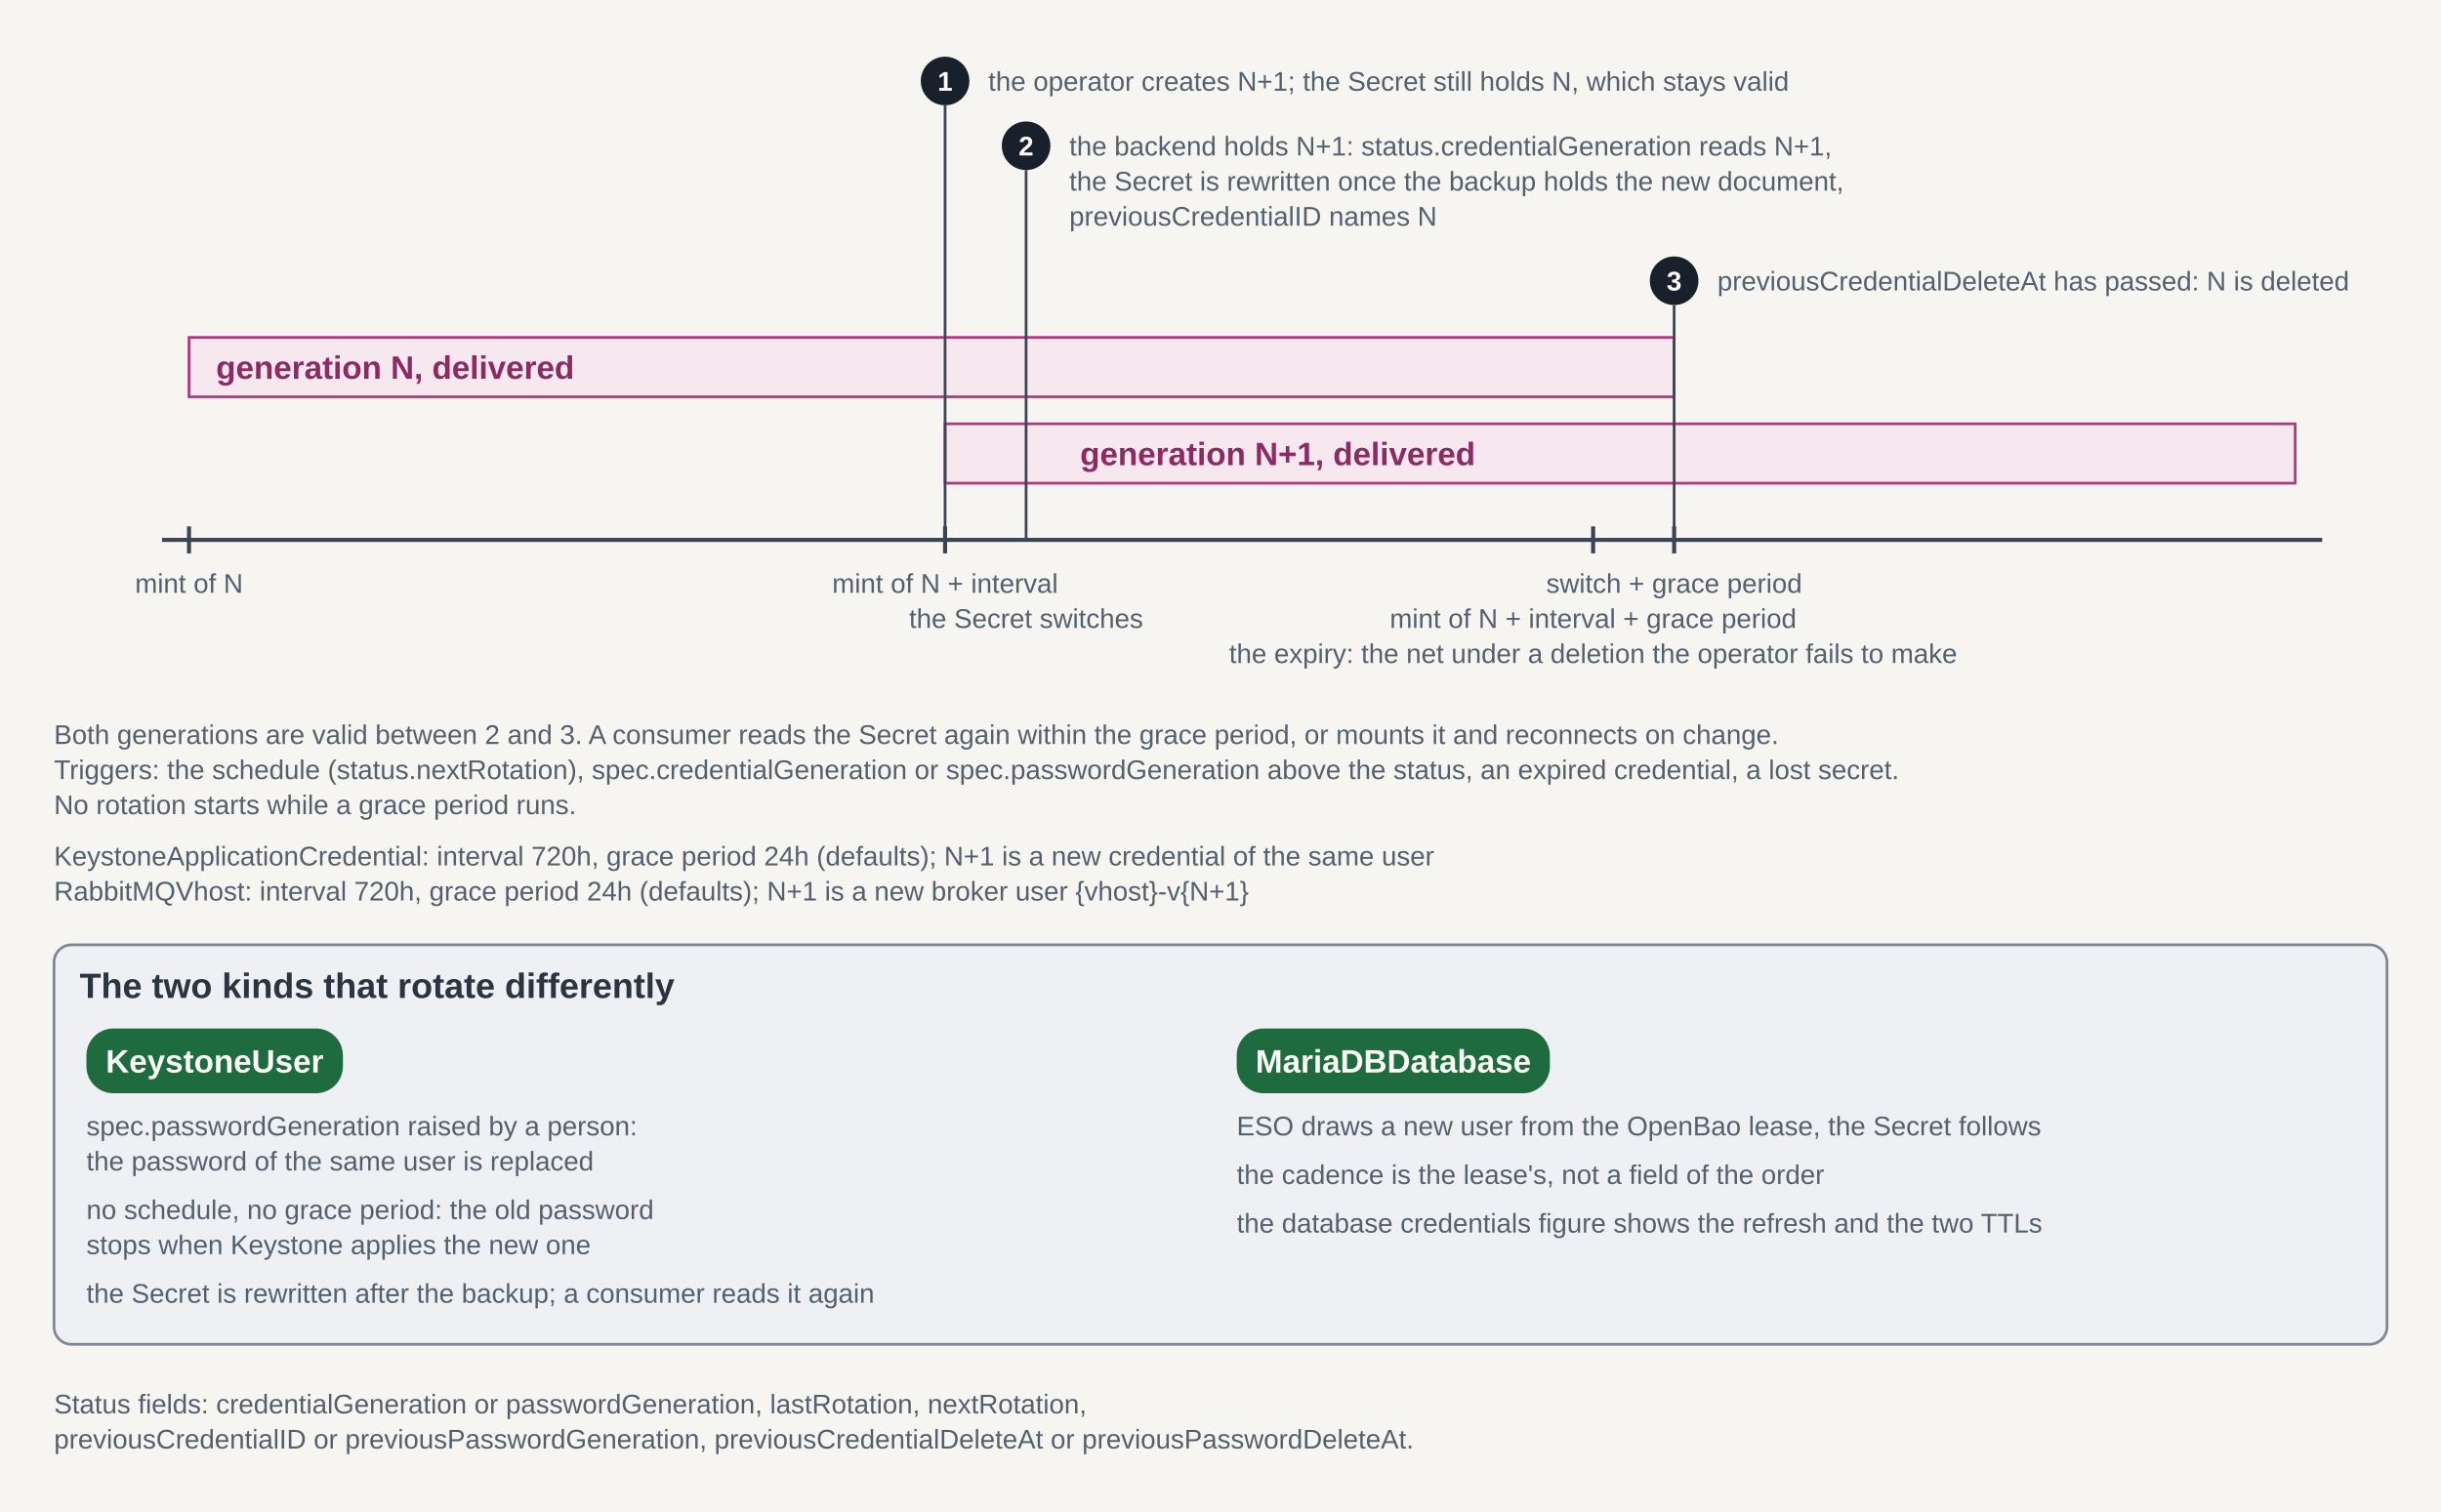
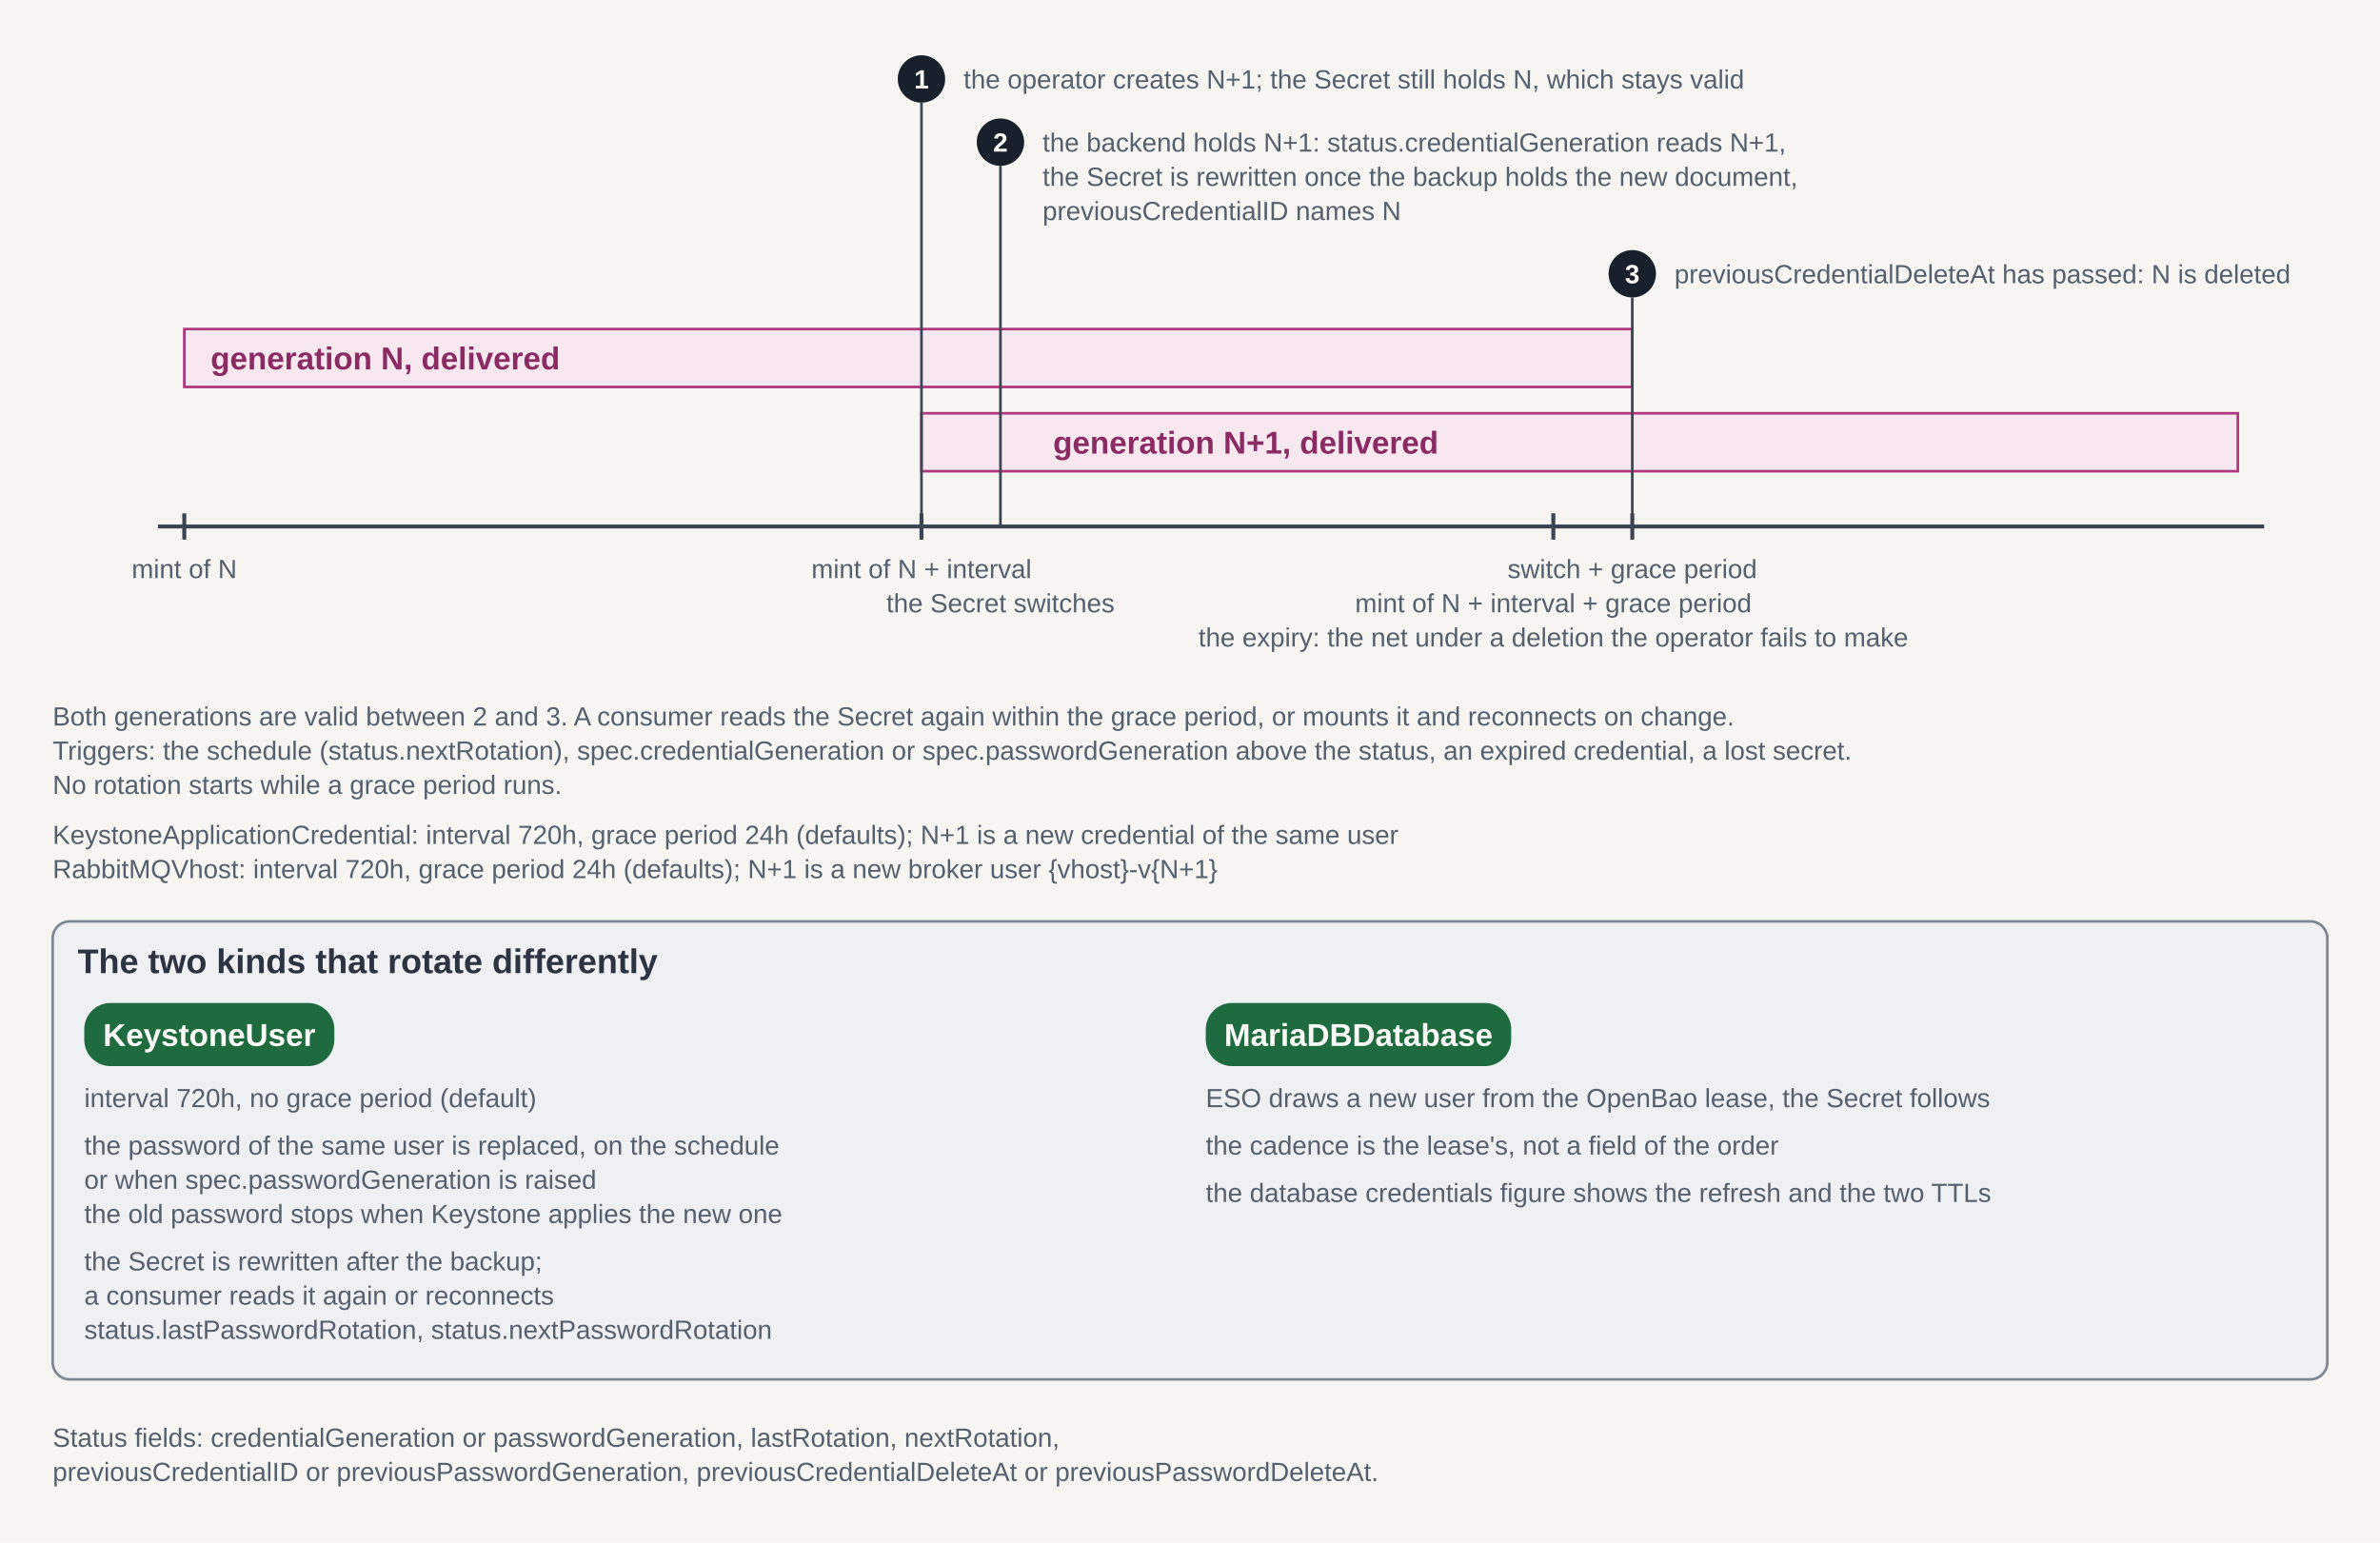
- <svg xmlns="http://www.w3.org/2000/svg" width="1808" height="1120" viewBox="0 0 1808 1120" font-family="'IBM Plex Sans', Arial, Helvetica, sans-serif" role="img" aria-label="Rotation of an ordered credential">
-   <rect width="1808" height="1120" fill="#F6F5F1" />
+ <svg xmlns="http://www.w3.org/2000/svg" width="1808" height="1172" viewBox="0 0 1808 1172" font-family="'IBM Plex Sans', Arial, Helvetica, sans-serif" role="img" aria-label="Rotation of an ordered credential">
+   <rect width="1808" height="1172" fill="#F6F5F1" />
  <circle cx="700" cy="60" r="18" fill="#17202B" />
  <text x="700" y="67.2" font-size="20" font-weight="700" fill="#FDFCF9" text-anchor="middle">1</text>
  <text x="732" y="67.2" font-size="20" font-weight="400" fill="#55606E">the operator creates N+1; the Secret still holds N, which stays valid</text>
  <circle cx="760" cy="108" r="18" fill="#17202B" />
  <text x="760" y="115.2" font-size="20" font-weight="700" fill="#FDFCF9" text-anchor="middle">2</text>
  <text x="792" y="115.2" font-size="20" font-weight="400" fill="#55606E">the backend holds N+1: status.credentialGeneration reads N+1,</text>
  <text x="792" y="141.2" font-size="20" font-weight="400" fill="#55606E">the Secret is rewritten once the backup holds the new document,</text>
  <text x="792" y="167.2" font-size="20" font-weight="400" fill="#55606E">previousCredentialID names N</text>
  <circle cx="1240" cy="208" r="18" fill="#17202B" />
  <text x="1240" y="215.2" font-size="20" font-weight="700" fill="#FDFCF9" text-anchor="middle">3</text>
  <text x="1272" y="215.2" font-size="20" font-weight="400" fill="#55606E">previousCredentialDeleteAt has passed: N is deleted</text>
  <rect x="140" y="250" width="1100" height="44" fill="#F7E8F0" stroke="#B0387F" stroke-width="2" />
  <text x="160" y="280.64" font-size="24" font-weight="600" fill="#8A2B63">generation N, delivered</text>
  <rect x="700" y="314" width="1000" height="44" fill="#F7E8F0" stroke="#B0387F" stroke-width="2" />
  <text x="800" y="344.64" font-size="24" font-weight="600" fill="#8A2B63">generation N+1, delivered</text>
  <polyline points="700,78 700,400" fill="none" stroke="#3A4452" stroke-width="2" />
  <polyline points="760,126 760,400" fill="none" stroke="#3A4452" stroke-width="2" />
  <polyline points="1240,226 1240,400" fill="none" stroke="#3A4452" stroke-width="2" />
  <polyline points="120,400 1720,400" fill="none" stroke="#3A4452" stroke-width="3" />
  <polyline points="140,390 140,410" fill="none" stroke="#3A4452" stroke-width="3" />
  <polyline points="700,390 700,410" fill="none" stroke="#3A4452" stroke-width="3" />
  <polyline points="1180,390 1180,410" fill="none" stroke="#3A4452" stroke-width="3" />
  <polyline points="1240,390 1240,410" fill="none" stroke="#3A4452" stroke-width="3" />
  <text x="140" y="439.2" font-size="20" font-weight="400" fill="#55606E" text-anchor="middle">mint of N</text>
  <text x="700" y="439.2" font-size="20" font-weight="400" fill="#55606E" text-anchor="middle">mint of N + interval</text>
  <text x="1240" y="439.2" font-size="20" font-weight="400" fill="#55606E" text-anchor="middle">switch + grace period</text>
  <text x="760" y="465.2" font-size="20" font-weight="400" fill="#55606E" text-anchor="middle">the Secret switches</text>
  <text x="1180" y="465.2" font-size="20" font-weight="400" fill="#55606E" text-anchor="middle">mint of N + interval + grace period</text>
  <text x="1180" y="491.2" font-size="20" font-weight="400" fill="#55606E" text-anchor="middle">the expiry: the net under a deletion the operator fails to make</text>
  <text x="40" y="551.2" font-size="20" font-weight="400" fill="#55606E">Both generations are valid between 2 and 3. A consumer reads the Secret again within the grace period, or mounts it and reconnects on change.</text>
  <text x="40" y="577.2" font-size="20" font-weight="400" fill="#55606E">Triggers: the schedule (status.nextRotation), spec.credentialGeneration or spec.passwordGeneration above the status, an expired credential, a lost secret.</text>
  <text x="40" y="603.2" font-size="20" font-weight="400" fill="#55606E">No rotation starts while a grace period runs.</text>
  <text x="40" y="641.2" font-size="20" font-weight="400" fill="#55606E">KeystoneApplicationCredential: interval 720h, grace period 24h (defaults); N+1 is a new credential of the same user</text>
  <text x="40" y="667.2" font-size="20" font-weight="400" fill="#55606E">RabbitMQVhost: interval 720h, grace period 24h (defaults); N+1 is a new broker user {vhost}-v{N+1}</text>
-   <rect x="40" y="700" width="1728" height="296" rx="13" fill="#EEF0F3" stroke="#7D8794" stroke-width="2" />
+   <rect x="40" y="700" width="1728" height="348" rx="13" fill="#EEF0F3" stroke="#7D8794" stroke-width="2" />
  <text x="59" y="739.36" font-size="26" font-weight="700" fill="#2B3440">The two kinds that rotate differently</text>
  <rect x="64" y="762" width="190" height="48" rx="20" fill="#1E6B40" />
  <text x="159" y="794.64" font-size="24" font-weight="700" fill="#FBFAF7" text-anchor="middle">KeystoneUser</text>
-   <text x="64" y="841.2" font-size="20" font-weight="400" fill="#55606E">spec.passwordGeneration raised by a person:</text>
-   <text x="64" y="867.2" font-size="20" font-weight="400" fill="#55606E">the password of the same user is replaced</text>
-   <text x="64" y="903.2" font-size="20" font-weight="400" fill="#55606E">no schedule, no grace period: the old password</text>
-   <text x="64" y="929.2" font-size="20" font-weight="400" fill="#55606E">stops when Keystone applies the new one</text>
-   <text x="64" y="965.2" font-size="20" font-weight="400" fill="#55606E">the Secret is rewritten after the backup; a consumer reads it again</text>
+   <text x="64" y="841.2" font-size="20" font-weight="400" fill="#55606E">interval 720h, no grace period (default)</text>
+   <text x="64" y="877.2" font-size="20" font-weight="400" fill="#55606E">the password of the same user is replaced, on the schedule</text>
+   <text x="64" y="903.2" font-size="20" font-weight="400" fill="#55606E">or when spec.passwordGeneration is raised</text>
+   <text x="64" y="929.2" font-size="20" font-weight="400" fill="#55606E">the old password stops when Keystone applies the new one</text>
+   <text x="64" y="965.2" font-size="20" font-weight="400" fill="#55606E">the Secret is rewritten after the backup;</text>
+   <text x="64" y="991.2" font-size="20" font-weight="400" fill="#55606E">a consumer reads it again or reconnects</text>
+   <text x="64" y="1017.2" font-size="20" font-weight="400" fill="#55606E">status.lastPasswordRotation, status.nextPasswordRotation</text>
  <rect x="916" y="762" width="232" height="48" rx="20" fill="#1E6B40" />
  <text x="1032" y="794.64" font-size="24" font-weight="700" fill="#FBFAF7" text-anchor="middle">MariaDBDatabase</text>
  <text x="916" y="841.2" font-size="20" font-weight="400" fill="#55606E">ESO draws a new user from the OpenBao lease, the Secret follows</text>
  <text x="916" y="877.2" font-size="20" font-weight="400" fill="#55606E">the cadence is the lease's, not a field of the order</text>
  <text x="916" y="913.2" font-size="20" font-weight="400" fill="#55606E">the database credentials figure shows the refresh and the two TTLs</text>
-   <text x="40" y="1047.2" font-size="20" font-weight="400" fill="#55606E">Status fields: credentialGeneration or passwordGeneration, lastRotation, nextRotation,</text>
-   <text x="40" y="1073.2" font-size="20" font-weight="400" fill="#55606E">previousCredentialID or previousPasswordGeneration, previousCredentialDeleteAt or previousPasswordDeleteAt.</text>
+   <text x="40" y="1099.2" font-size="20" font-weight="400" fill="#55606E">Status fields: credentialGeneration or passwordGeneration, lastRotation, nextRotation,</text>
+   <text x="40" y="1125.2" font-size="20" font-weight="400" fill="#55606E">previousCredentialID or previousPasswordGeneration, previousCredentialDeleteAt or previousPasswordDeleteAt.</text>
</svg>
